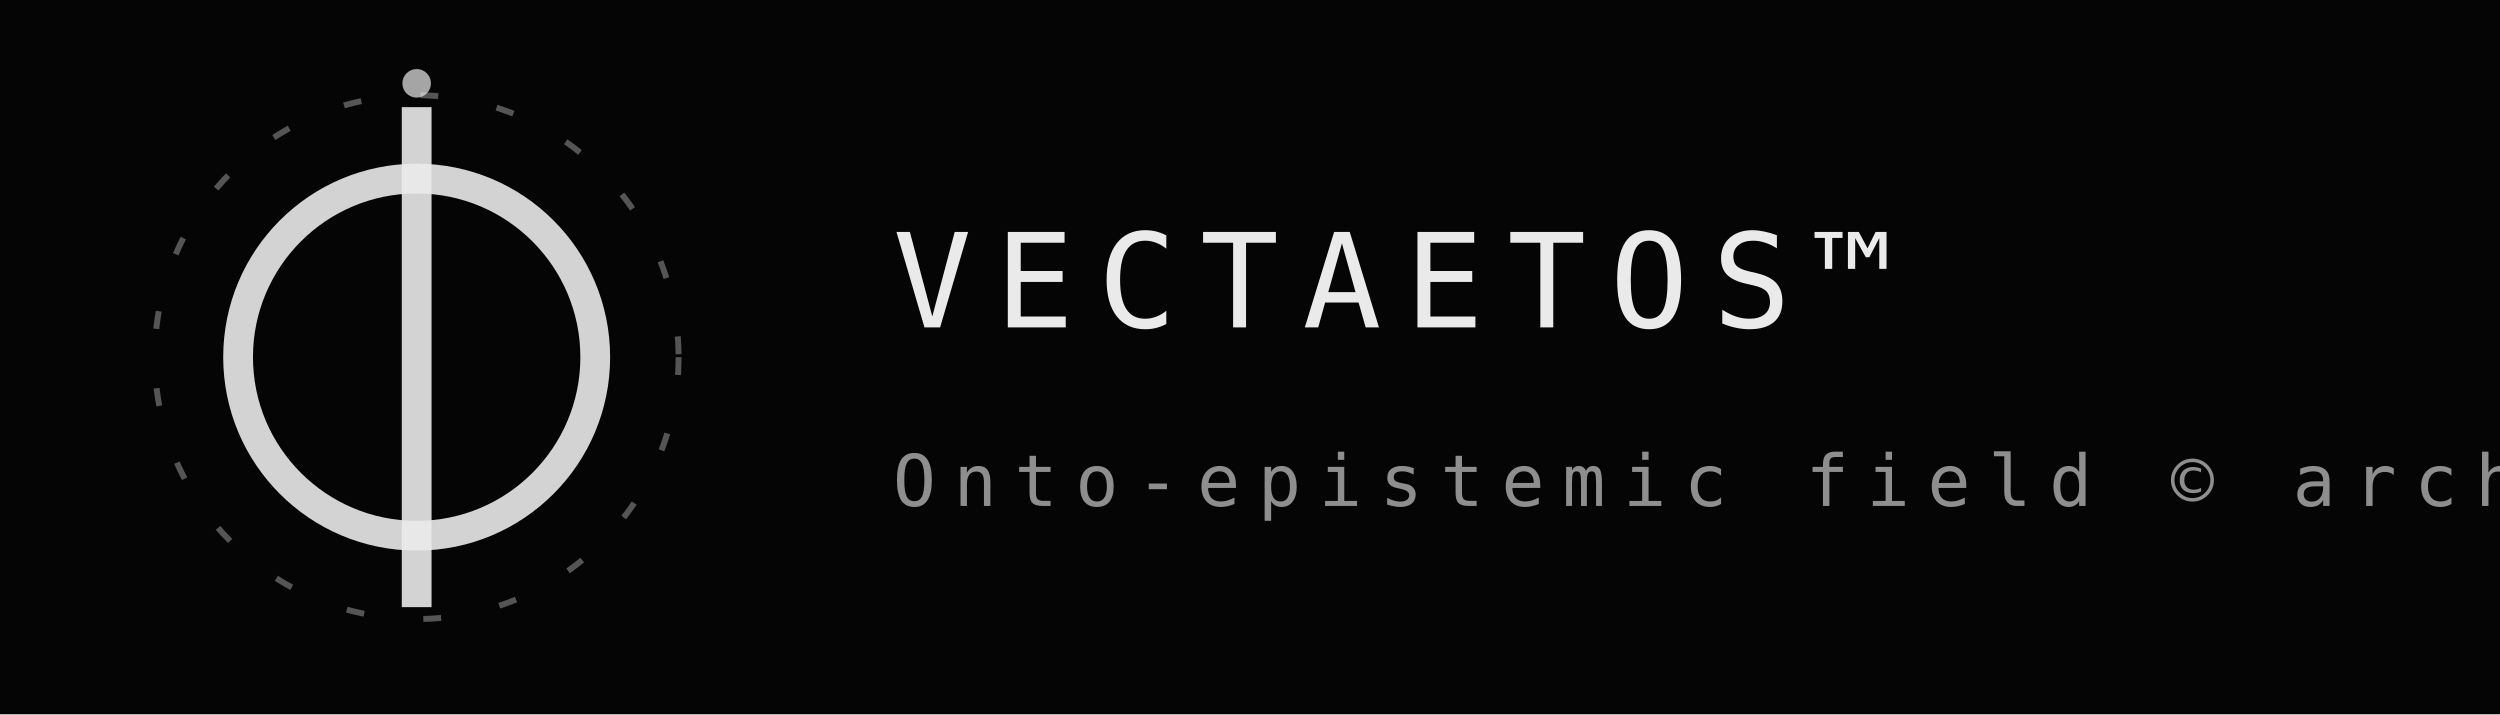
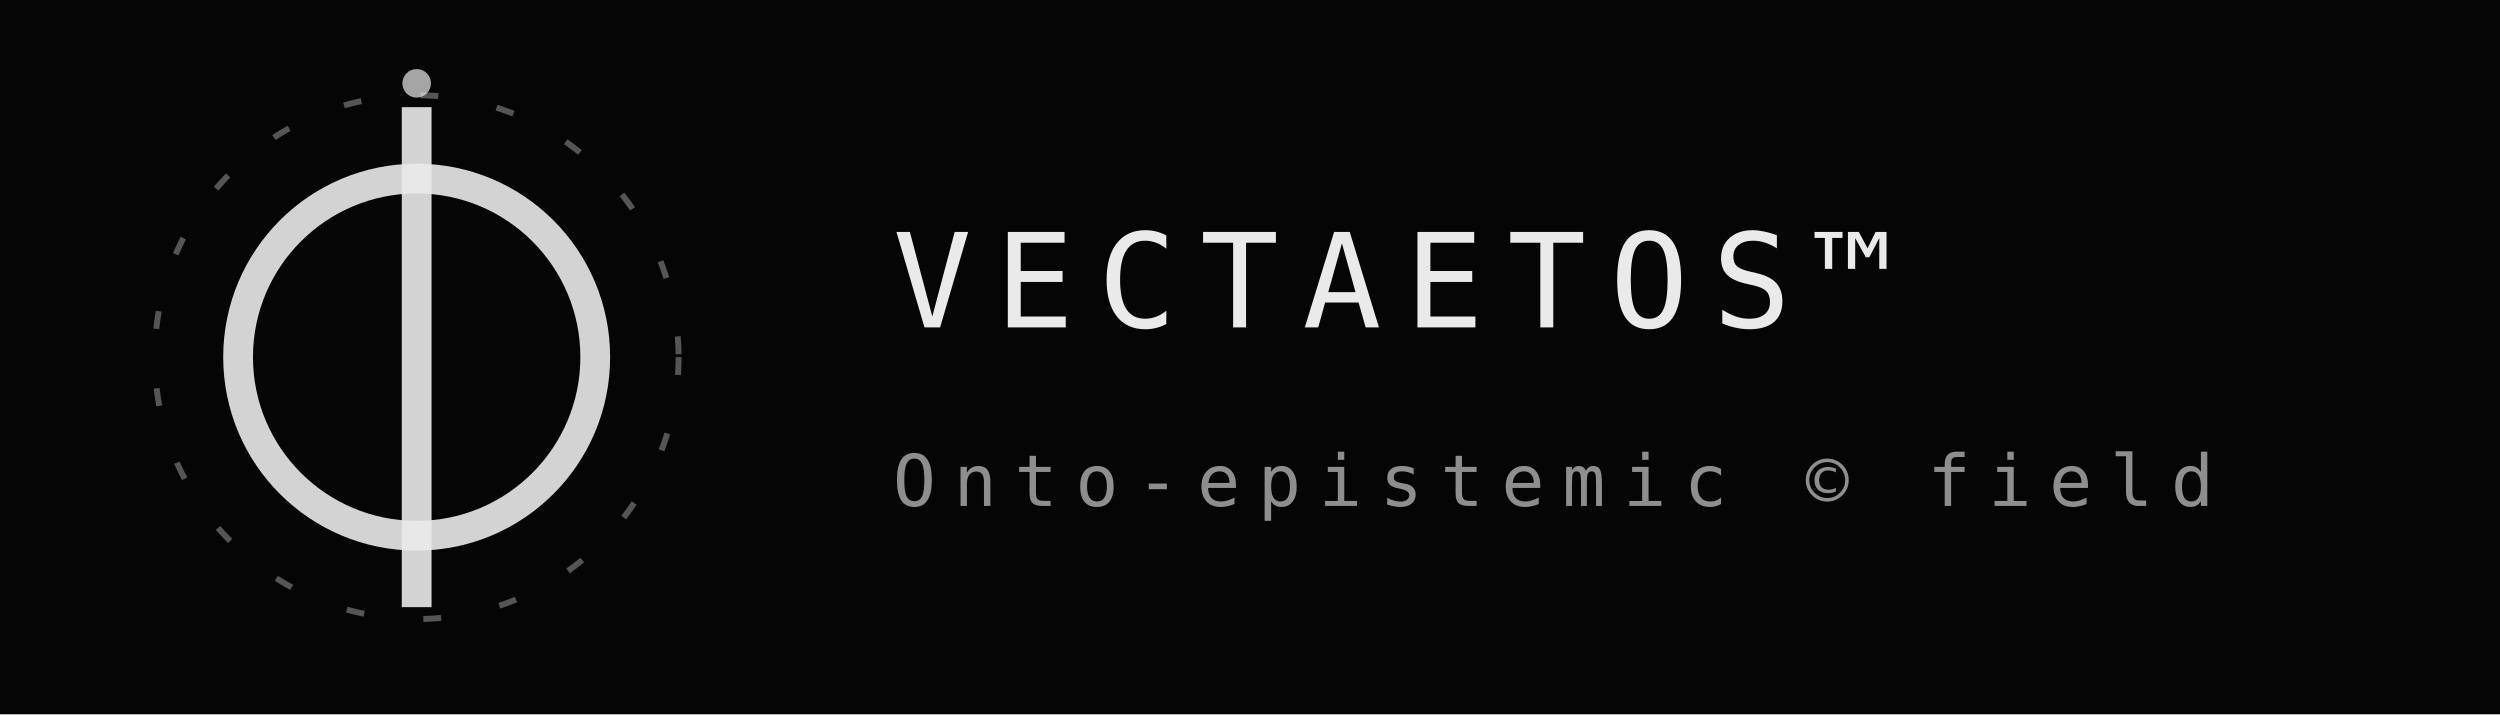
<svg xmlns="http://www.w3.org/2000/svg" viewBox="0 0 420 120" width="420" height="120">
  <style>

@keyframes orbitSpin{
from{transform:rotate(0deg)}
to{transform:rotate(360deg)}
}

.orbit{
animation:orbitSpin 24s linear infinite;
transform-origin:60px 60px;
}

.core{
opacity:.9;
}

.label{
font-family: monospace;
fill:#eaeaea;
}

.title{
font-size:22px;
letter-spacing:.18em;
}

.subtitle{
font-size:12px;
letter-spacing:.25em;
opacity:.6;
}

</style>
  <rect width="420" height="120" fill="#050505" />
  <g transform="translate(10,0)">
    <circle class="orbit" cx="60" cy="60" r="44" stroke="#eaeaea" stroke-width="1" stroke-dasharray="3 10" fill="none" opacity=".35" />
    <circle class="core" cx="60" cy="60" r="30" stroke="#eaeaea" stroke-width="5" fill="none" />
    <line class="core" x1="60" y1="18" x2="60" y2="102" stroke="#eaeaea" stroke-width="5" />
    <circle cx="60" cy="14" r="2.4" fill="#eaeaea" opacity=".7" />
  </g>
  <text class="label title" x="150" y="55">
VECTAETOS™
</text>
  <text class="label subtitle" x="150" y="85">
- Onto-epistemic field © architecture framework
+ Onto-epistemic © field 
</text>
</svg>
